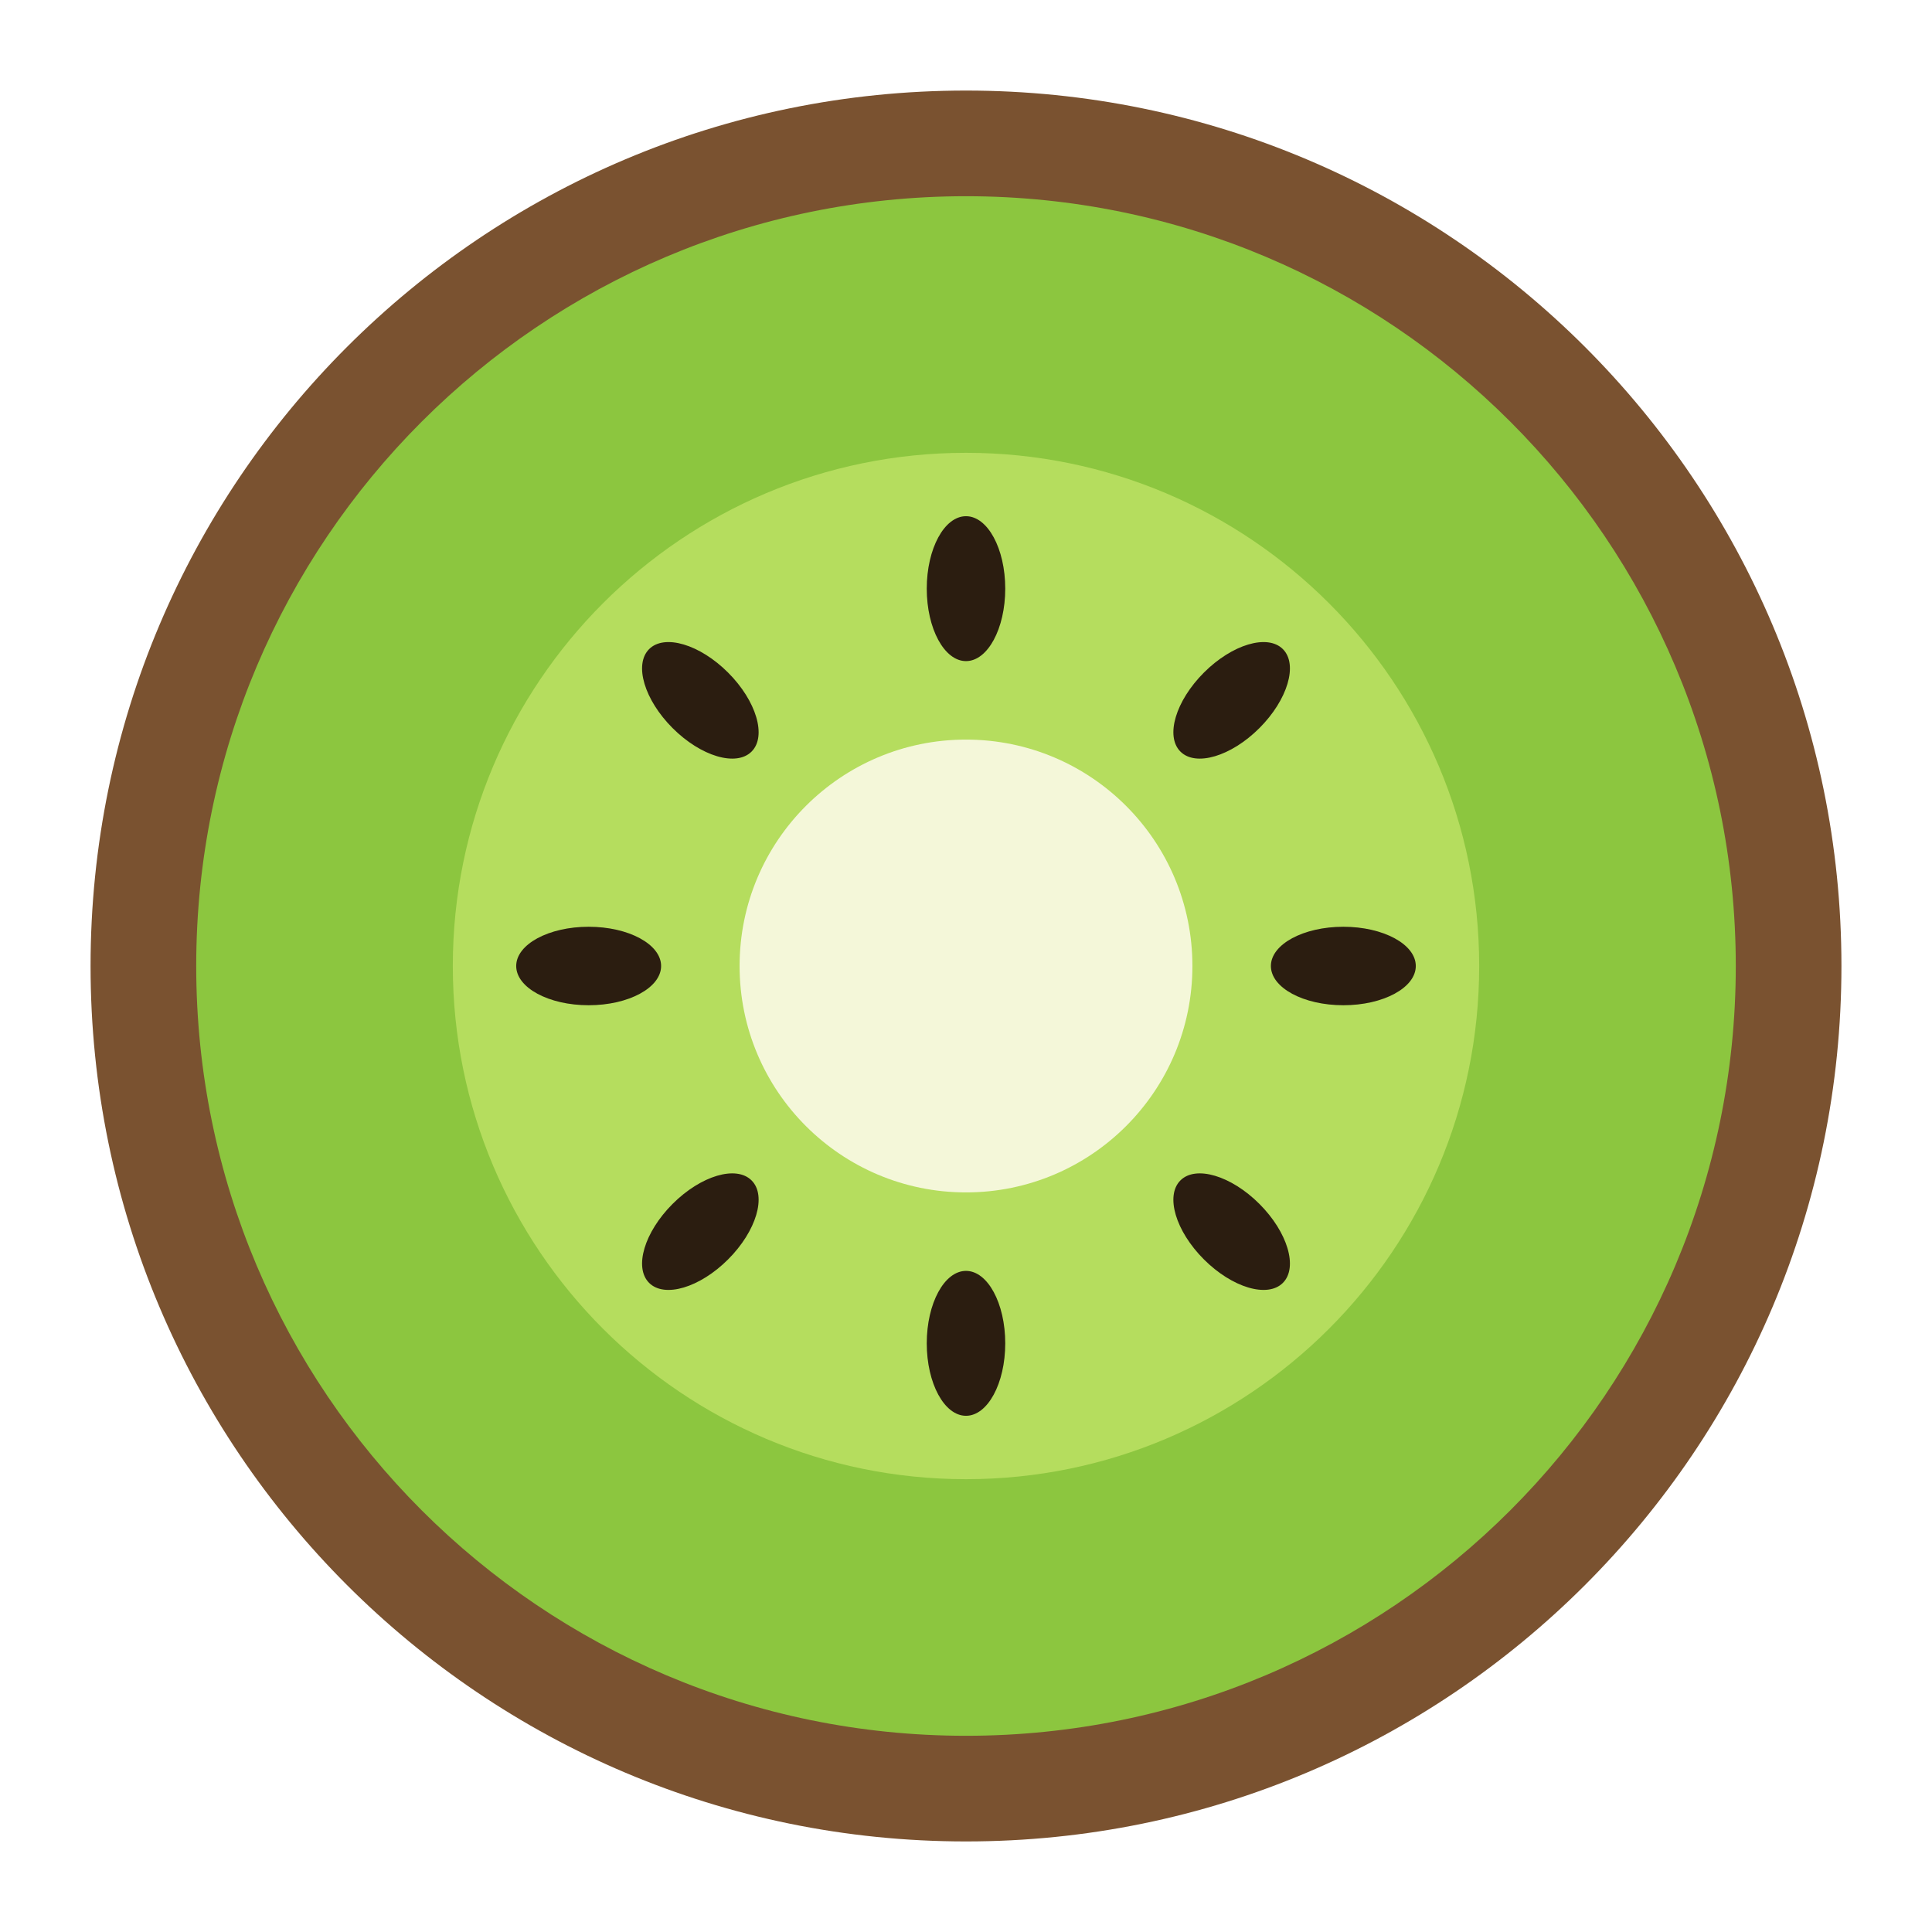
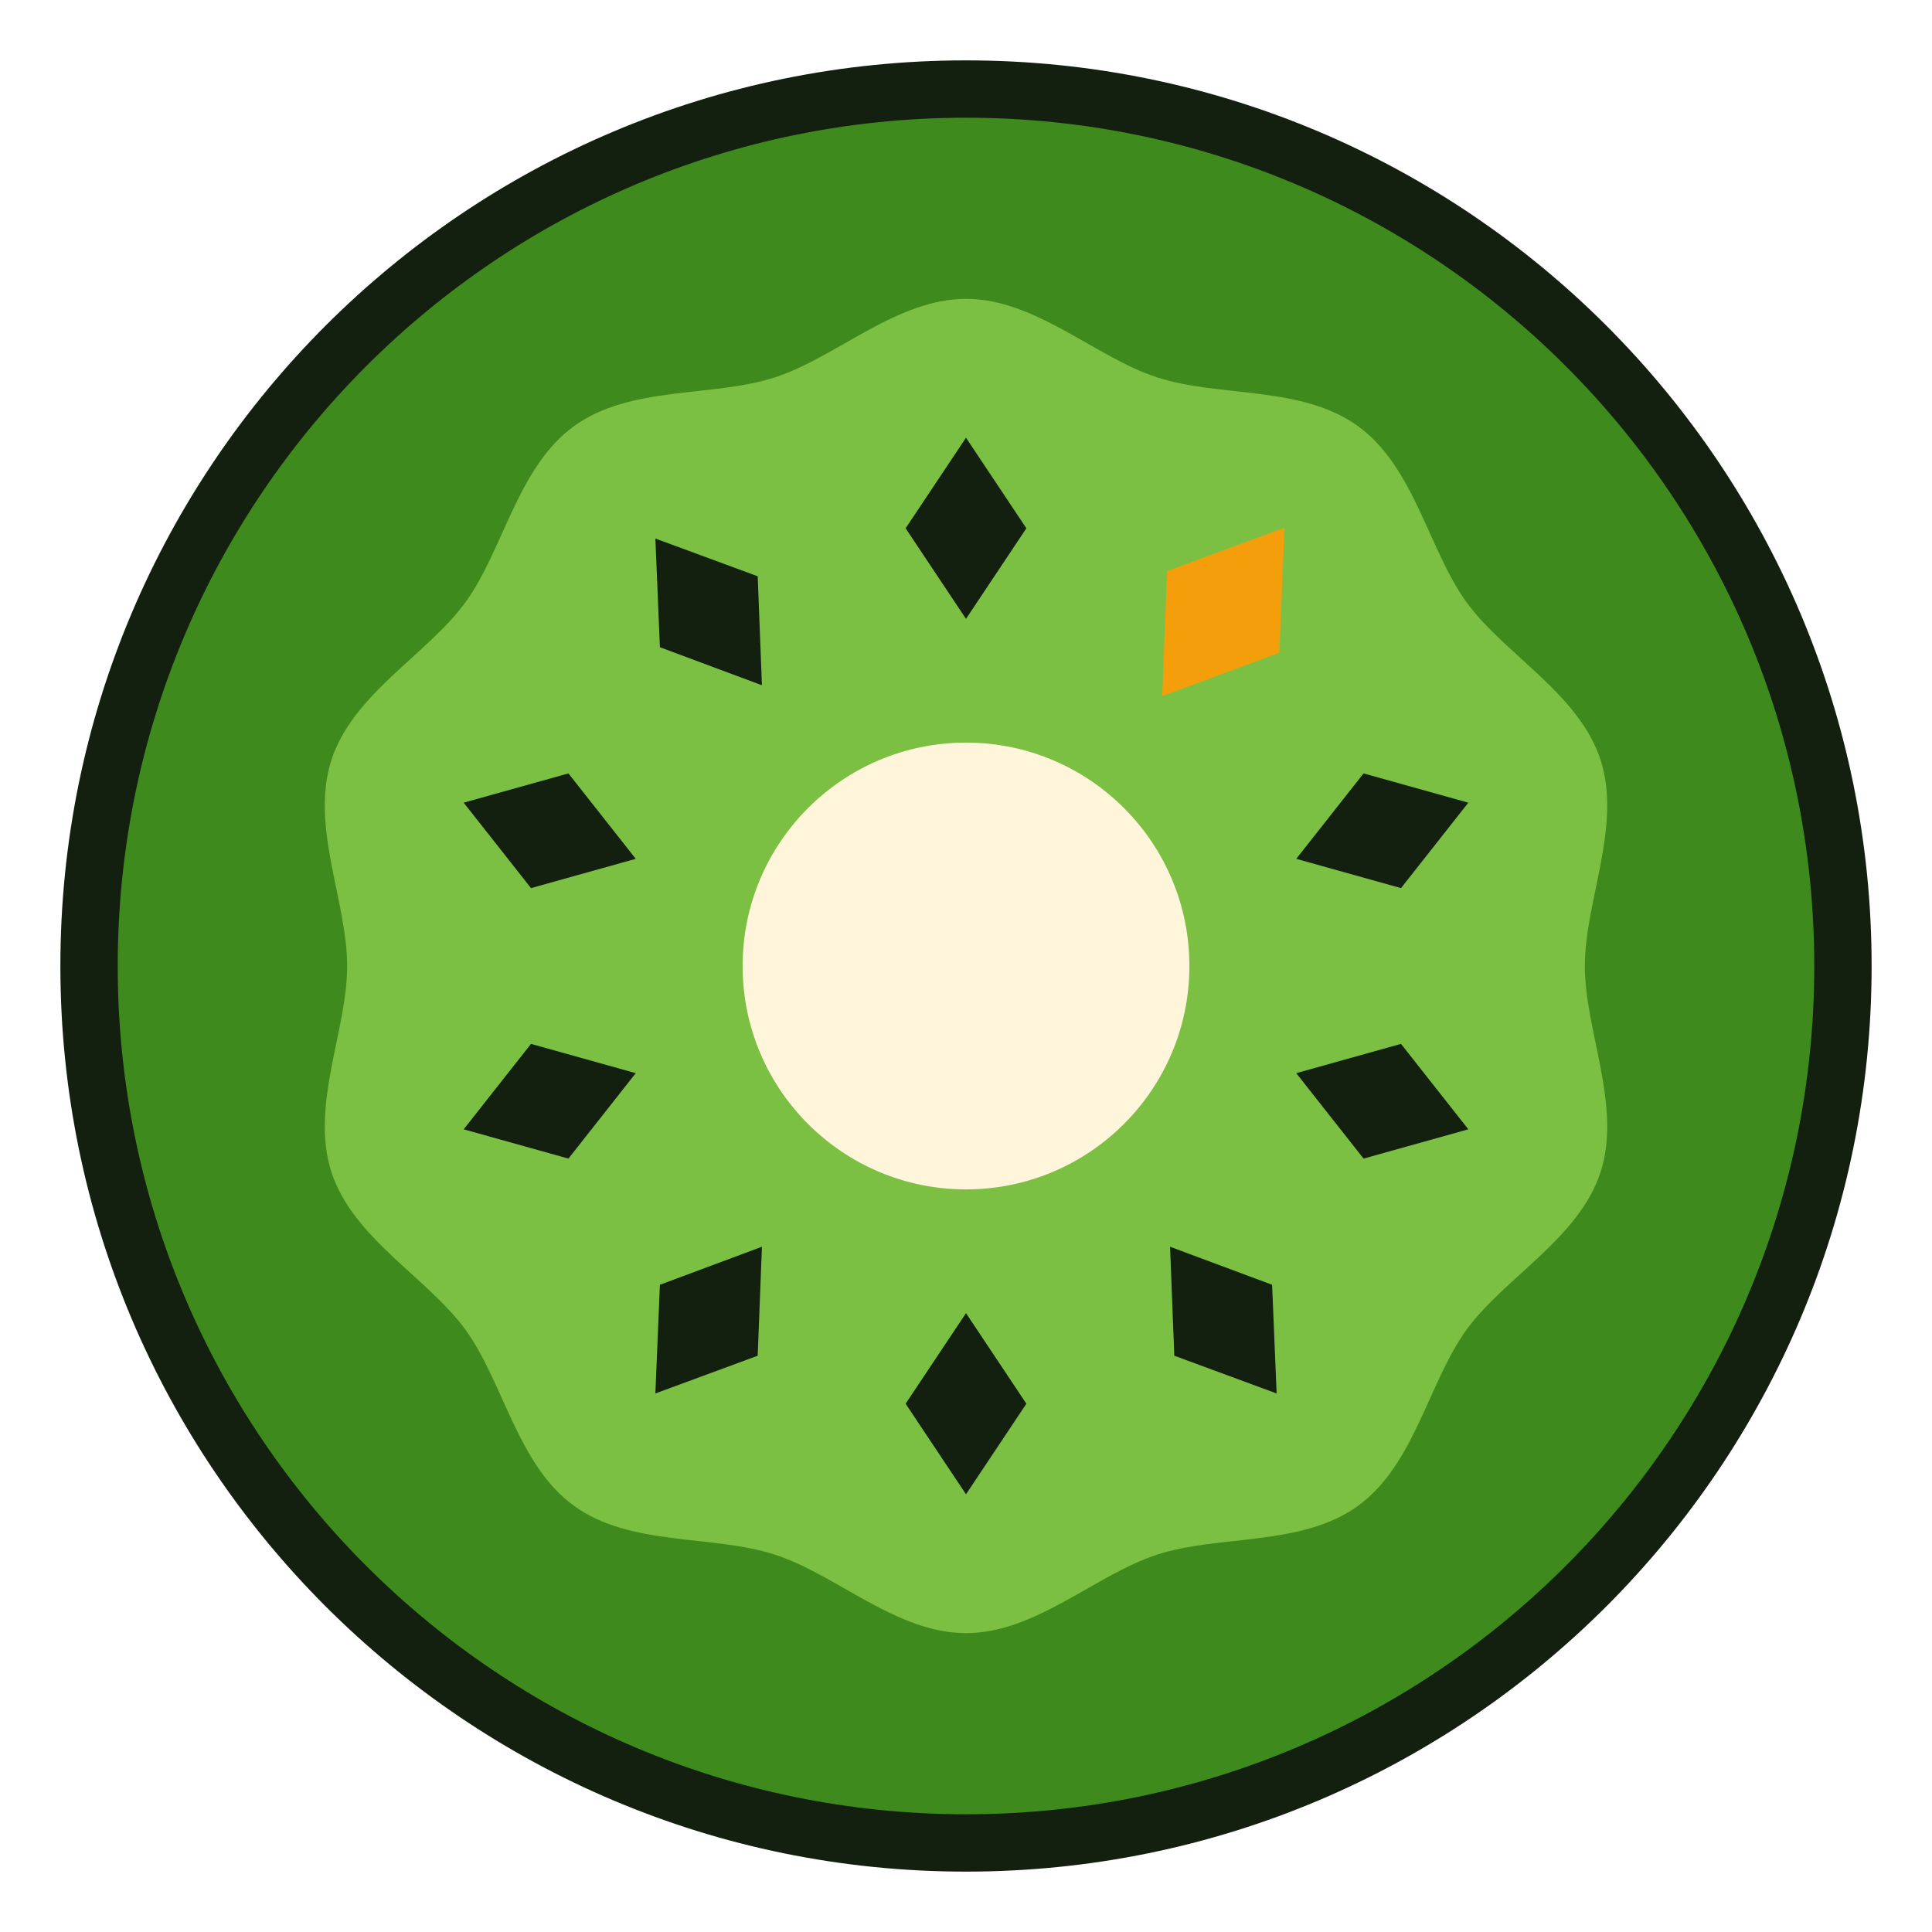
<svg xmlns="http://www.w3.org/2000/svg" viewBox="0 0 64 64" role="img" aria-label="FastKiwi">
-   <circle cx="32" cy="32" r="29" fill="#7a5230" />
-   <circle cx="32" cy="32" r="25.5" fill="#8cc63f" />
-   <circle cx="32" cy="32" r="17" fill="#b5dd5e" />
-   <circle cx="32" cy="32" r="7.5" fill="#f4f7d9" />
-   <g fill="#2b1d10">
-     <ellipse cx="32" cy="19.5" rx="1.3" ry="2.4" />
-     <ellipse cx="32" cy="44.5" rx="1.3" ry="2.4" />
-     <ellipse cx="19.5" cy="32" rx="2.4" ry="1.3" />
-     <ellipse cx="44.5" cy="32" rx="2.4" ry="1.3" />
-     <ellipse cx="23.2" cy="23.2" rx="1.3" ry="2.4" transform="rotate(-45 23.2 23.2)" />
-     <ellipse cx="40.8" cy="40.8" rx="1.3" ry="2.4" transform="rotate(-45 40.8 40.8)" />
-     <ellipse cx="40.8" cy="23.2" rx="1.3" ry="2.4" transform="rotate(45 40.8 23.2)" />
-     <ellipse cx="23.2" cy="40.8" rx="1.3" ry="2.4" transform="rotate(45 23.2 40.8)" />
-   </g>
+   <circle cx="32" cy="32" r="30" fill="#14200F" />
+   <circle cx="32" cy="32" r="28.1" fill="#3F8A1C" />
+   <path fill="#7BC043" d="M32 9.9C34.31 9.9 36.29 11.84 38.33 12.5C40.38 13.17 43.12 12.76 44.99 14.12C46.86 15.48 47.32 18.21 48.58 19.95C49.85 21.69 52.3 22.97 53.02 25.17C53.73 27.37 52.5 29.85 52.5 32C52.5 34.15 53.73 36.63 53.02 38.83C52.3 41.03 49.85 42.31 48.58 44.05C47.32 45.79 46.86 48.52 44.99 49.88C43.12 51.24 40.38 50.83 38.33 51.5C36.29 52.16 34.31 54.1 32 54.1C29.69 54.1 27.71 52.16 25.67 51.5C23.62 50.83 20.88 51.24 19.01 49.88C17.14 48.52 16.68 45.79 15.42 44.05C14.15 42.31 11.7 41.03 10.98 38.83C10.27 36.63 11.5 34.15 11.5 32C11.5 29.85 10.27 27.37 10.98 25.17C11.7 22.97 14.15 21.69 15.42 19.95C16.68 18.21 17.14 15.48 19.01 14.12C20.88 12.76 23.62 13.17 25.67 12.5C27.71 11.84 29.69 9.9 32 9.9Z" />
+   <circle cx="32" cy="32" r="7.4" fill="#FFF5DA" />
+   <path fill="#14200F" d="M32 14.5L34 17.5L32 20.5L30 17.5ZM48.64 26.59L46.41 29.42L42.94 28.45L45.17 25.62ZM48.64 37.41L45.17 38.38L42.94 35.55L46.41 34.58ZM42.29 46.16L38.9 44.91L38.76 41.3L42.14 42.56ZM32 49.5L30 46.5L32 43.5L34 46.5ZM21.71 46.16L21.86 42.56L25.24 41.3L25.1 44.91ZM15.36 37.41L17.59 34.58L21.06 35.55L18.83 38.38ZM15.36 26.59L18.83 25.62L21.06 28.45L17.59 29.42ZM21.71 17.84L25.1 19.09L25.24 22.7L21.86 21.44Z" />
+   <path fill="#F59E0B" d="M42.55 17.48L42.38 21.62L38.5 23.06L38.66 18.92Z" />
</svg>
